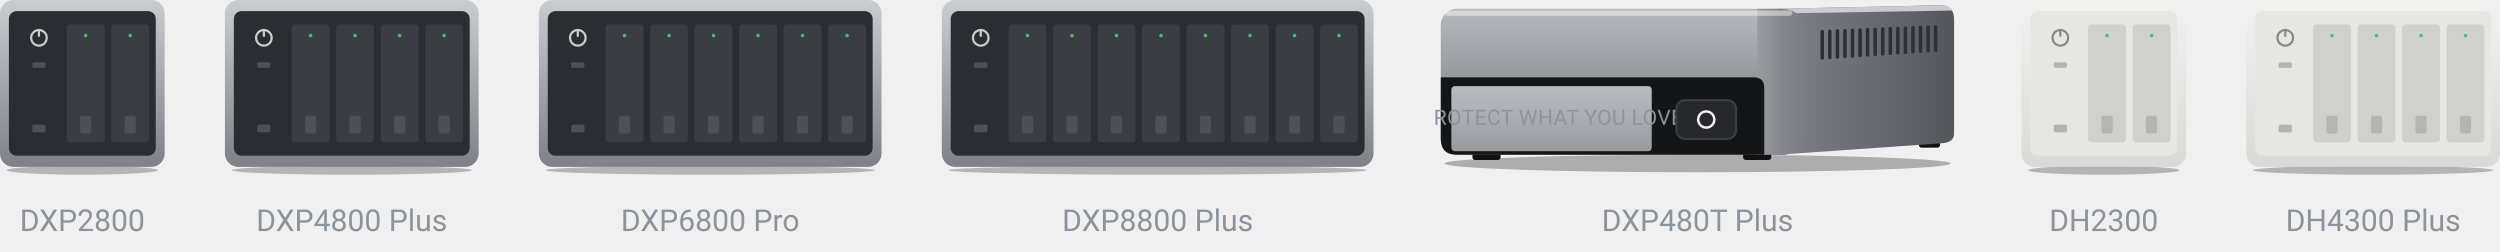
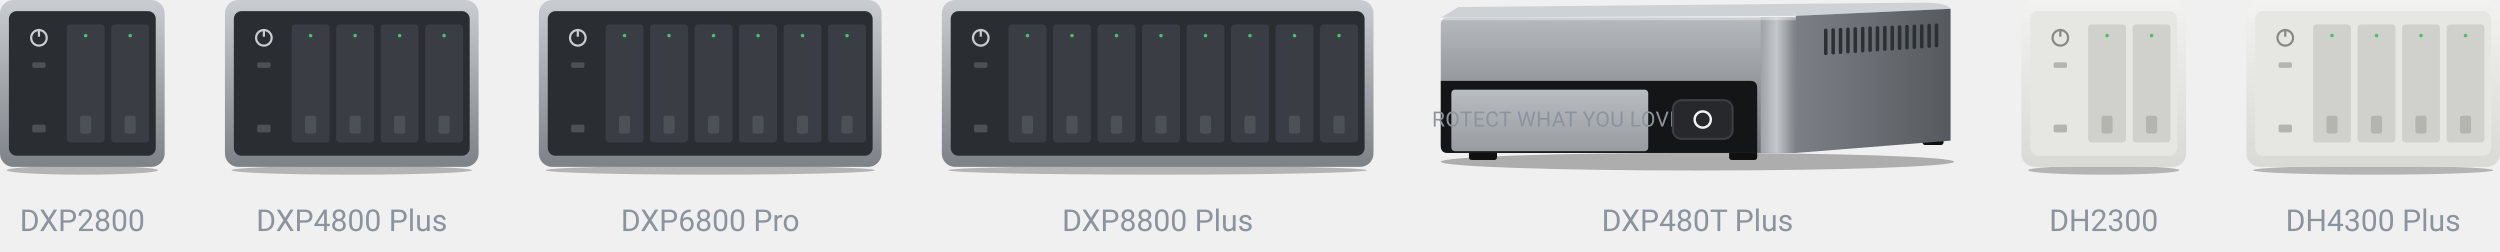
<svg xmlns="http://www.w3.org/2000/svg" viewBox="0 0 995.519 100">
  <style>text{font:12px -apple-system,Segoe UI,Roboto,sans-serif;fill:#8b949e}</style>
  <svg x="0" y="0" width="65.57" height="70" viewBox="0 0 148 158">
    <defs>
      <linearGradient id="b0" x1="0" y1="0" x2="0" y2="1">
        <stop offset="0" stop-color="#c9ccd0" />
        <stop offset="1" stop-color="#7d8288" />
      </linearGradient>
    </defs>
    <ellipse cx="74" cy="153" rx="68" ry="4" opacity=".25" />
    <rect width="148" height="150" rx="12" fill="url(#b0)" />
    <rect x="8" y="10" width="132" height="130" rx="7" fill="#2a2d31" />
    <circle cx="35" cy="34" r="7" fill="none" stroke="#c9ccd0" stroke-width="2" />
    <rect x="34" y="26" width="2" height="7" fill="#c9ccd0" />
    <rect x="29" y="56" width="12" height="5" rx="1.5" fill="#4c5158" />
    <rect x="29" y="112" width="12" height="7" rx="1.5" fill="#4c5158" />
    <rect x="60" y="22" width="34" height="106" rx="3" fill="#3a3e44" />
    <rect x="72" y="104" width="10" height="16" rx="2" fill="#4c5158" />
    <circle cx="77" cy="32" r="1.6" fill="#43c463" />
    <rect x="100" y="22" width="34" height="106" rx="3" fill="#3a3e44" />
    <rect x="112" y="104" width="10" height="16" rx="2" fill="#4c5158" />
    <circle cx="117" cy="32" r="1.6" fill="#43c463" />
  </svg>
  <svg x="89.57" y="0" width="101.013" height="70" viewBox="0 0 228 158">
    <defs>
      <linearGradient id="b1" x1="0" y1="0" x2="0" y2="1">
        <stop offset="0" stop-color="#c9ccd0" />
        <stop offset="1" stop-color="#7d8288" />
      </linearGradient>
    </defs>
    <ellipse cx="114" cy="153" rx="108" ry="4" opacity=".25" />
    <rect width="228" height="150" rx="12" fill="url(#b1)" />
    <rect x="8" y="10" width="212" height="130" rx="7" fill="#2a2d31" />
    <circle cx="35" cy="34" r="7" fill="none" stroke="#c9ccd0" stroke-width="2" />
    <rect x="34" y="26" width="2" height="7" fill="#c9ccd0" />
    <rect x="29" y="56" width="12" height="5" rx="1.5" fill="#4c5158" />
    <rect x="29" y="112" width="12" height="7" rx="1.5" fill="#4c5158" />
    <rect x="60" y="22" width="34" height="106" rx="3" fill="#3a3e44" />
    <rect x="72" y="104" width="10" height="16" rx="2" fill="#4c5158" />
    <circle cx="77" cy="32" r="1.6" fill="#43c463" />
    <rect x="100" y="22" width="34" height="106" rx="3" fill="#3a3e44" />
    <rect x="112" y="104" width="10" height="16" rx="2" fill="#4c5158" />
    <circle cx="117" cy="32" r="1.6" fill="#43c463" />
    <rect x="140" y="22" width="34" height="106" rx="3" fill="#3a3e44" />
    <rect x="152" y="104" width="10" height="16" rx="2" fill="#4c5158" />
    <circle cx="157" cy="32" r="1.6" fill="#43c463" />
    <rect x="180" y="22" width="34" height="106" rx="3" fill="#3a3e44" />
    <rect x="192" y="104" width="10" height="16" rx="2" fill="#4c5158" />
    <circle cx="197" cy="32" r="1.6" fill="#43c463" />
  </svg>
  <svg x="214.582" y="0" width="136.456" height="70" viewBox="0 0 308 158">
    <defs>
      <linearGradient id="b2" x1="0" y1="0" x2="0" y2="1">
        <stop offset="0" stop-color="#c9ccd0" />
        <stop offset="1" stop-color="#7d8288" />
      </linearGradient>
    </defs>
    <ellipse cx="154" cy="153" rx="148" ry="4" opacity=".25" />
    <rect width="308" height="150" rx="12" fill="url(#b2)" />
    <rect x="8" y="10" width="292" height="130" rx="7" fill="#2a2d31" />
    <circle cx="35" cy="34" r="7" fill="none" stroke="#c9ccd0" stroke-width="2" />
    <rect x="34" y="26" width="2" height="7" fill="#c9ccd0" />
    <rect x="29" y="56" width="12" height="5" rx="1.5" fill="#4c5158" />
    <rect x="29" y="112" width="12" height="7" rx="1.5" fill="#4c5158" />
    <rect x="60" y="22" width="34" height="106" rx="3" fill="#3a3e44" />
    <rect x="72" y="104" width="10" height="16" rx="2" fill="#4c5158" />
    <circle cx="77" cy="32" r="1.6" fill="#43c463" />
    <rect x="100" y="22" width="34" height="106" rx="3" fill="#3a3e44" />
    <rect x="112" y="104" width="10" height="16" rx="2" fill="#4c5158" />
    <circle cx="117" cy="32" r="1.6" fill="#43c463" />
    <rect x="140" y="22" width="34" height="106" rx="3" fill="#3a3e44" />
    <rect x="152" y="104" width="10" height="16" rx="2" fill="#4c5158" />
    <circle cx="157" cy="32" r="1.6" fill="#43c463" />
    <rect x="180" y="22" width="34" height="106" rx="3" fill="#3a3e44" />
    <rect x="192" y="104" width="10" height="16" rx="2" fill="#4c5158" />
    <circle cx="197" cy="32" r="1.6" fill="#43c463" />
    <rect x="220" y="22" width="34" height="106" rx="3" fill="#3a3e44" />
    <rect x="232" y="104" width="10" height="16" rx="2" fill="#4c5158" />
    <circle cx="237" cy="32" r="1.6" fill="#43c463" />
    <rect x="260" y="22" width="34" height="106" rx="3" fill="#3a3e44" />
    <rect x="272" y="104" width="10" height="16" rx="2" fill="#4c5158" />
    <circle cx="277" cy="32" r="1.6" fill="#43c463" />
  </svg>
  <svg x="375.038" y="0" width="171.899" height="70" viewBox="0 0 388 158">
    <defs>
      <linearGradient id="b3" x1="0" y1="0" x2="0" y2="1">
        <stop offset="0" stop-color="#c9ccd0" />
        <stop offset="1" stop-color="#7d8288" />
      </linearGradient>
    </defs>
    <ellipse cx="194" cy="153" rx="188" ry="4" opacity=".25" />
    <rect width="388" height="150" rx="12" fill="url(#b3)" />
    <rect x="8" y="10" width="372" height="130" rx="7" fill="#2a2d31" />
    <circle cx="35" cy="34" r="7" fill="none" stroke="#c9ccd0" stroke-width="2" />
    <rect x="34" y="26" width="2" height="7" fill="#c9ccd0" />
    <rect x="29" y="56" width="12" height="5" rx="1.5" fill="#4c5158" />
    <rect x="29" y="112" width="12" height="7" rx="1.5" fill="#4c5158" />
    <rect x="60" y="22" width="34" height="106" rx="3" fill="#3a3e44" />
    <rect x="72" y="104" width="10" height="16" rx="2" fill="#4c5158" />
    <circle cx="77" cy="32" r="1.6" fill="#43c463" />
    <rect x="100" y="22" width="34" height="106" rx="3" fill="#3a3e44" />
    <rect x="112" y="104" width="10" height="16" rx="2" fill="#4c5158" />
    <circle cx="117" cy="32" r="1.6" fill="#43c463" />
    <rect x="140" y="22" width="34" height="106" rx="3" fill="#3a3e44" />
    <rect x="152" y="104" width="10" height="16" rx="2" fill="#4c5158" />
    <circle cx="157" cy="32" r="1.6" fill="#43c463" />
    <rect x="180" y="22" width="34" height="106" rx="3" fill="#3a3e44" />
    <rect x="192" y="104" width="10" height="16" rx="2" fill="#4c5158" />
    <circle cx="197" cy="32" r="1.6" fill="#43c463" />
    <rect x="220" y="22" width="34" height="106" rx="3" fill="#3a3e44" />
    <rect x="232" y="104" width="10" height="16" rx="2" fill="#4c5158" />
    <circle cx="237" cy="32" r="1.6" fill="#43c463" />
    <rect x="260" y="22" width="34" height="106" rx="3" fill="#3a3e44" />
    <rect x="272" y="104" width="10" height="16" rx="2" fill="#4c5158" />
    <circle cx="277" cy="32" r="1.6" fill="#43c463" />
    <rect x="300" y="22" width="34" height="106" rx="3" fill="#3a3e44" />
    <rect x="312" y="104" width="10" height="16" rx="2" fill="#4c5158" />
    <circle cx="317" cy="32" r="1.6" fill="#43c463" />
    <rect x="340" y="22" width="34" height="106" rx="3" fill="#3a3e44" />
    <rect x="352" y="104" width="10" height="16" rx="2" fill="#4c5158" />
    <circle cx="357" cy="32" r="1.6" fill="#43c463" />
  </svg>
  <svg x="570.937" y="0" width="210" height="70" viewBox="0 0 300 100">
    <defs>
      <linearGradient id="f" x1="0" y1="0" x2="0" y2="1">
        <stop offset="0" stop-color="#b6babe" />
        <stop offset=".5" stop-color="#93979c" />
        <stop offset="1" stop-color="#6f7378" />
      </linearGradient>
+       <linearGradient id="k" x1="0" y1="0" x2="1" y2="0">
+         <stop offset="0" stop-color="#9fa3a8" />
+         <stop offset=".45" stop-color="#c3c6ca" />
+         <stop offset="1" stop-color="#7c8086" />
+       </linearGradient>
      <linearGradient id="s" x1="0" y1="0" x2="1" y2="0">
-         <stop offset="0" stop-color="#7f8389" />
-         <stop offset="1" stop-color="#53575c" />
+         <stop offset="0" stop-color="#7c8086" />
+         <stop offset="1" stop-color="#555a5f" />
      </linearGradient>
      <linearGradient id="c" x1="0" y1="0" x2="0" y2="1">
        <stop offset="0" stop-color="#b9bcc0" />
        <stop offset="1" stop-color="#989ca1" />
      </linearGradient>
-       <linearGradient id="k" x1="0" y1="0" x2="1" y2="0">
-         <stop offset="0" stop-color="#999da2" />
-         <stop offset=".5" stop-color="#83878c" />
-         <stop offset="1" stop-color="#7a7e84" />
-       </linearGradient>
-     </defs>
-     <ellipse cx="150" cy="93" rx="144" ry="5" opacity=".28" />
-     <rect x="22" y="86" width="16" height="5" rx="1.5" fill="#111" />
-     <rect x="176" y="86" width="16" height="5" rx="1.5" fill="#111" />
-     <rect x="276" y="80" width="12" height="4" rx="1.5" fill="#111" />
-     <path d="M196 5 L288 3 Q296 3 296 11 L296 76 Q296 81 289 81.5 L196 88 Z" fill="url(#s)" />
-     <path d="M196 5 L288 3 Q294 3 295 6 L205 7.5 Z" fill="#c9ccd0" />
-     <rect x="4" y="5" width="204" height="83" rx="9" fill="url(#f)" />
-     <path d="M184 5 H196 Q212 5 212 20 V74 Q212 88 196 88 H184 Z" fill="url(#k)" />
-     <rect x="6" y="6" width="198" height="3" rx="1.5" fill="#fff" opacity=".45" />
-     <path d="M4 44 H182 Q188 44 188 50 V88 H13 Q4 88 4 79 Z" fill="#141517" />
-     <rect x="10" y="49" width="114" height="37" rx="2" fill="url(#c)" />
-     <text x="67" y="71" text-anchor="middle" font-size="5" fill="#3a3d41" font-family="Arial, Helvetica, sans-serif" letter-spacing=".2">PROTECT WHAT YOU LOVE</text>
-     <rect x="138" y="57" width="34" height="22" rx="5" fill="#26282c" stroke="#3a3d42" stroke-width="1.2" />
-     <circle cx="155" cy="68" r="4.6" fill="none" stroke="#f2f2f2" stroke-width="1.4" />
-     <rect x="220" y="17" width="2" height="17" rx=".8" fill="#2c2f33" />
-     <rect x="224.3" y="16.82" width="2" height="16.88" rx=".8" fill="#2c2f33" />
-     <rect x="228.6" y="16.64" width="2" height="16.76" rx=".8" fill="#2c2f33" />
-     <rect x="232.9" y="16.46" width="2" height="16.64" rx=".8" fill="#2c2f33" />
-     <rect x="237.2" y="16.28" width="2" height="16.52" rx=".8" fill="#2c2f33" />
-     <rect x="241.5" y="16.1" width="2" height="16.4" rx=".8" fill="#2c2f33" />
-     <rect x="245.8" y="15.92" width="2" height="16.28" rx=".8" fill="#2c2f33" />
-     <rect x="250.1" y="15.74" width="2" height="16.16" rx=".8" fill="#2c2f33" />
-     <rect x="254.4" y="15.56" width="2" height="16.04" rx=".8" fill="#2c2f33" />
-     <rect x="258.7" y="15.38" width="2" height="15.92" rx=".8" fill="#2c2f33" />
-     <rect x="263" y="15.2" width="2" height="15.8" rx=".8" fill="#2c2f33" />
-     <rect x="267.3" y="15.02" width="2" height="15.68" rx=".8" fill="#2c2f33" />
-     <rect x="271.6" y="14.84" width="2" height="15.56" rx=".8" fill="#2c2f33" />
-     <rect x="275.9" y="14.66" width="2" height="15.44" rx=".8" fill="#2c2f33" />
-     <rect x="280.2" y="14.48" width="2" height="15.32" rx=".8" fill="#2c2f33" />
-     <rect x="284.5" y="14.3" width="2" height="15.2" rx=".8" fill="#2c2f33" />
+     </defs>
+     <ellipse cx="150" cy="92" rx="146" ry="5" opacity=".28" />
+     <rect x="20" y="86" width="16" height="5" rx="1.5" fill="#111" />
+     <rect x="168" y="86" width="16" height="5" rx="1.5" fill="#111" />
+     <rect x="278" y="78.5" width="12" height="4" rx="1.5" fill="#111" />
+     <path d="M4 10 L14 4 L278 1.5 Q292 1.5 294 5 L206 9 Z" fill="#cfd2d5" />
+     <path d="M206 9 L294 5 L294 80 L206 87 Z" fill="url(#s)" />
+     <path d="M4 14 Q4 10 8 10 H206 V87 H8 Q4 87 4 83 Z" fill="url(#f)" />
+     <path d="M186 10 H206 V87 H186 Z" fill="url(#k)" />
+     <rect x="4" y="10" width="202" height="1.5" fill="#fff" opacity=".35" />
+     <path d="M4 46 H180 Q184 46 184 50 V87 H8 Q4 87 4 83 Z" fill="#141517" />
+     <rect x="10" y="51" width="112" height="35" rx="2" fill="url(#c)" />
+     <text x="66" y="72" text-anchor="middle" font-size="5" fill="#3a3d41" font-family="Arial, Helvetica, sans-serif" letter-spacing=".2">PROTECT WHAT YOU LOVE</text>
+     <rect x="136" y="57" width="34" height="22" rx="5" fill="#26282c" stroke="#3a3d42" stroke-width="1.2" />
+     <circle cx="153" cy="68" r="4.6" fill="none" stroke="#f2f2f2" stroke-width="1.4" />
+     <rect x="222.0" y="16.3" width="2" height="15.0" rx=".8" fill="#2c2f33" />
+     <rect x="226.2" y="16.1" width="2" height="14.9" rx=".8" fill="#2c2f33" />
+     <rect x="230.4" y="15.9" width="2" height="14.8" rx=".8" fill="#2c2f33" />
+     <rect x="234.6" y="15.7" width="2" height="14.7" rx=".8" fill="#2c2f33" />
+     <rect x="238.8" y="15.5" width="2" height="14.6" rx=".8" fill="#2c2f33" />
+     <rect x="243.0" y="15.3" width="2" height="14.5" rx=".8" fill="#2c2f33" />
+     <rect x="247.2" y="15.1" width="2" height="14.4" rx=".8" fill="#2c2f33" />
+     <rect x="251.4" y="14.9" width="2" height="14.3" rx=".8" fill="#2c2f33" />
+     <rect x="255.6" y="14.7" width="2" height="14.2" rx=".8" fill="#2c2f33" />
+     <rect x="259.8" y="14.6" width="2" height="14.1" rx=".8" fill="#2c2f33" />
+     <rect x="264.0" y="14.4" width="2" height="14.0" rx=".8" fill="#2c2f33" />
+     <rect x="268.2" y="14.2" width="2" height="13.9" rx=".8" fill="#2c2f33" />
+     <rect x="272.4" y="14.0" width="2" height="13.8" rx=".8" fill="#2c2f33" />
+     <rect x="276.6" y="13.8" width="2" height="13.7" rx=".8" fill="#2c2f33" />
+     <rect x="280.8" y="13.6" width="2" height="13.6" rx=".8" fill="#2c2f33" />
+     <rect x="285.0" y="13.4" width="2" height="13.5" rx=".8" fill="#2c2f33" />
  </svg>
  <svg x="804.937" y="0" width="65.57" height="70" viewBox="0 0 148 158">
    <defs>
      <linearGradient id="b5" x1="0" y1="0" x2="0" y2="1">
        <stop offset="0" stop-color="#f2f2f0" />
        <stop offset="1" stop-color="#d9d9d6" />
      </linearGradient>
    </defs>
    <ellipse cx="74" cy="153" rx="68" ry="4" opacity=".25" />
    <rect width="148" height="150" rx="12" fill="url(#b5)" />
    <rect x="8" y="10" width="132" height="130" rx="7" fill="#e6e6e3" />
    <circle cx="35" cy="34" r="7" fill="none" stroke="#888" stroke-width="2" />
    <rect x="34" y="26" width="2" height="7" fill="#888" />
    <rect x="29" y="56" width="12" height="5" rx="1.5" fill="#b5b5b0" />
    <rect x="29" y="112" width="12" height="7" rx="1.5" fill="#b5b5b0" />
    <rect x="60" y="22" width="34" height="106" rx="3" fill="#d0d0cc" />
    <rect x="72" y="104" width="10" height="16" rx="2" fill="#b5b5b0" />
    <circle cx="77" cy="32" r="1.6" fill="#43c463" />
    <rect x="100" y="22" width="34" height="106" rx="3" fill="#d0d0cc" />
    <rect x="112" y="104" width="10" height="16" rx="2" fill="#b5b5b0" />
    <circle cx="117" cy="32" r="1.6" fill="#43c463" />
  </svg>
  <svg x="894.506" y="0" width="101.013" height="70" viewBox="0 0 228 158">
    <defs>
      <linearGradient id="b6" x1="0" y1="0" x2="0" y2="1">
        <stop offset="0" stop-color="#f2f2f0" />
        <stop offset="1" stop-color="#d9d9d6" />
      </linearGradient>
    </defs>
    <ellipse cx="114" cy="153" rx="108" ry="4" opacity=".25" />
    <rect width="228" height="150" rx="12" fill="url(#b6)" />
    <rect x="8" y="10" width="212" height="130" rx="7" fill="#e6e6e3" />
    <circle cx="35" cy="34" r="7" fill="none" stroke="#888" stroke-width="2" />
    <rect x="34" y="26" width="2" height="7" fill="#888" />
    <rect x="29" y="56" width="12" height="5" rx="1.5" fill="#b5b5b0" />
    <rect x="29" y="112" width="12" height="7" rx="1.5" fill="#b5b5b0" />
    <rect x="60" y="22" width="34" height="106" rx="3" fill="#d0d0cc" />
    <rect x="72" y="104" width="10" height="16" rx="2" fill="#b5b5b0" />
    <circle cx="77" cy="32" r="1.6" fill="#43c463" />
    <rect x="100" y="22" width="34" height="106" rx="3" fill="#d0d0cc" />
    <rect x="112" y="104" width="10" height="16" rx="2" fill="#b5b5b0" />
    <circle cx="117" cy="32" r="1.6" fill="#43c463" />
    <rect x="140" y="22" width="34" height="106" rx="3" fill="#d0d0cc" />
    <rect x="152" y="104" width="10" height="16" rx="2" fill="#b5b5b0" />
    <circle cx="157" cy="32" r="1.6" fill="#43c463" />
    <rect x="180" y="22" width="34" height="106" rx="3" fill="#d0d0cc" />
    <rect x="192" y="104" width="10" height="16" rx="2" fill="#b5b5b0" />
    <circle cx="197" cy="32" r="1.6" fill="#43c463" />
  </svg>
  <text x="32.785" y="92" text-anchor="middle">DXP2800</text>
  <text x="140.076" y="92" text-anchor="middle">DXP4800 Plus</text>
  <text x="282.81" y="92" text-anchor="middle">DXP6800 Pro</text>
  <text x="460.987" y="92" text-anchor="middle">DXP8800 Plus</text>
  <text x="675.937" y="92" text-anchor="middle">DXP480T Plus</text>
  <text x="837.722" y="92" text-anchor="middle">DH2300</text>
  <text x="945.013" y="92" text-anchor="middle">DH4300 Plus</text>
</svg>
